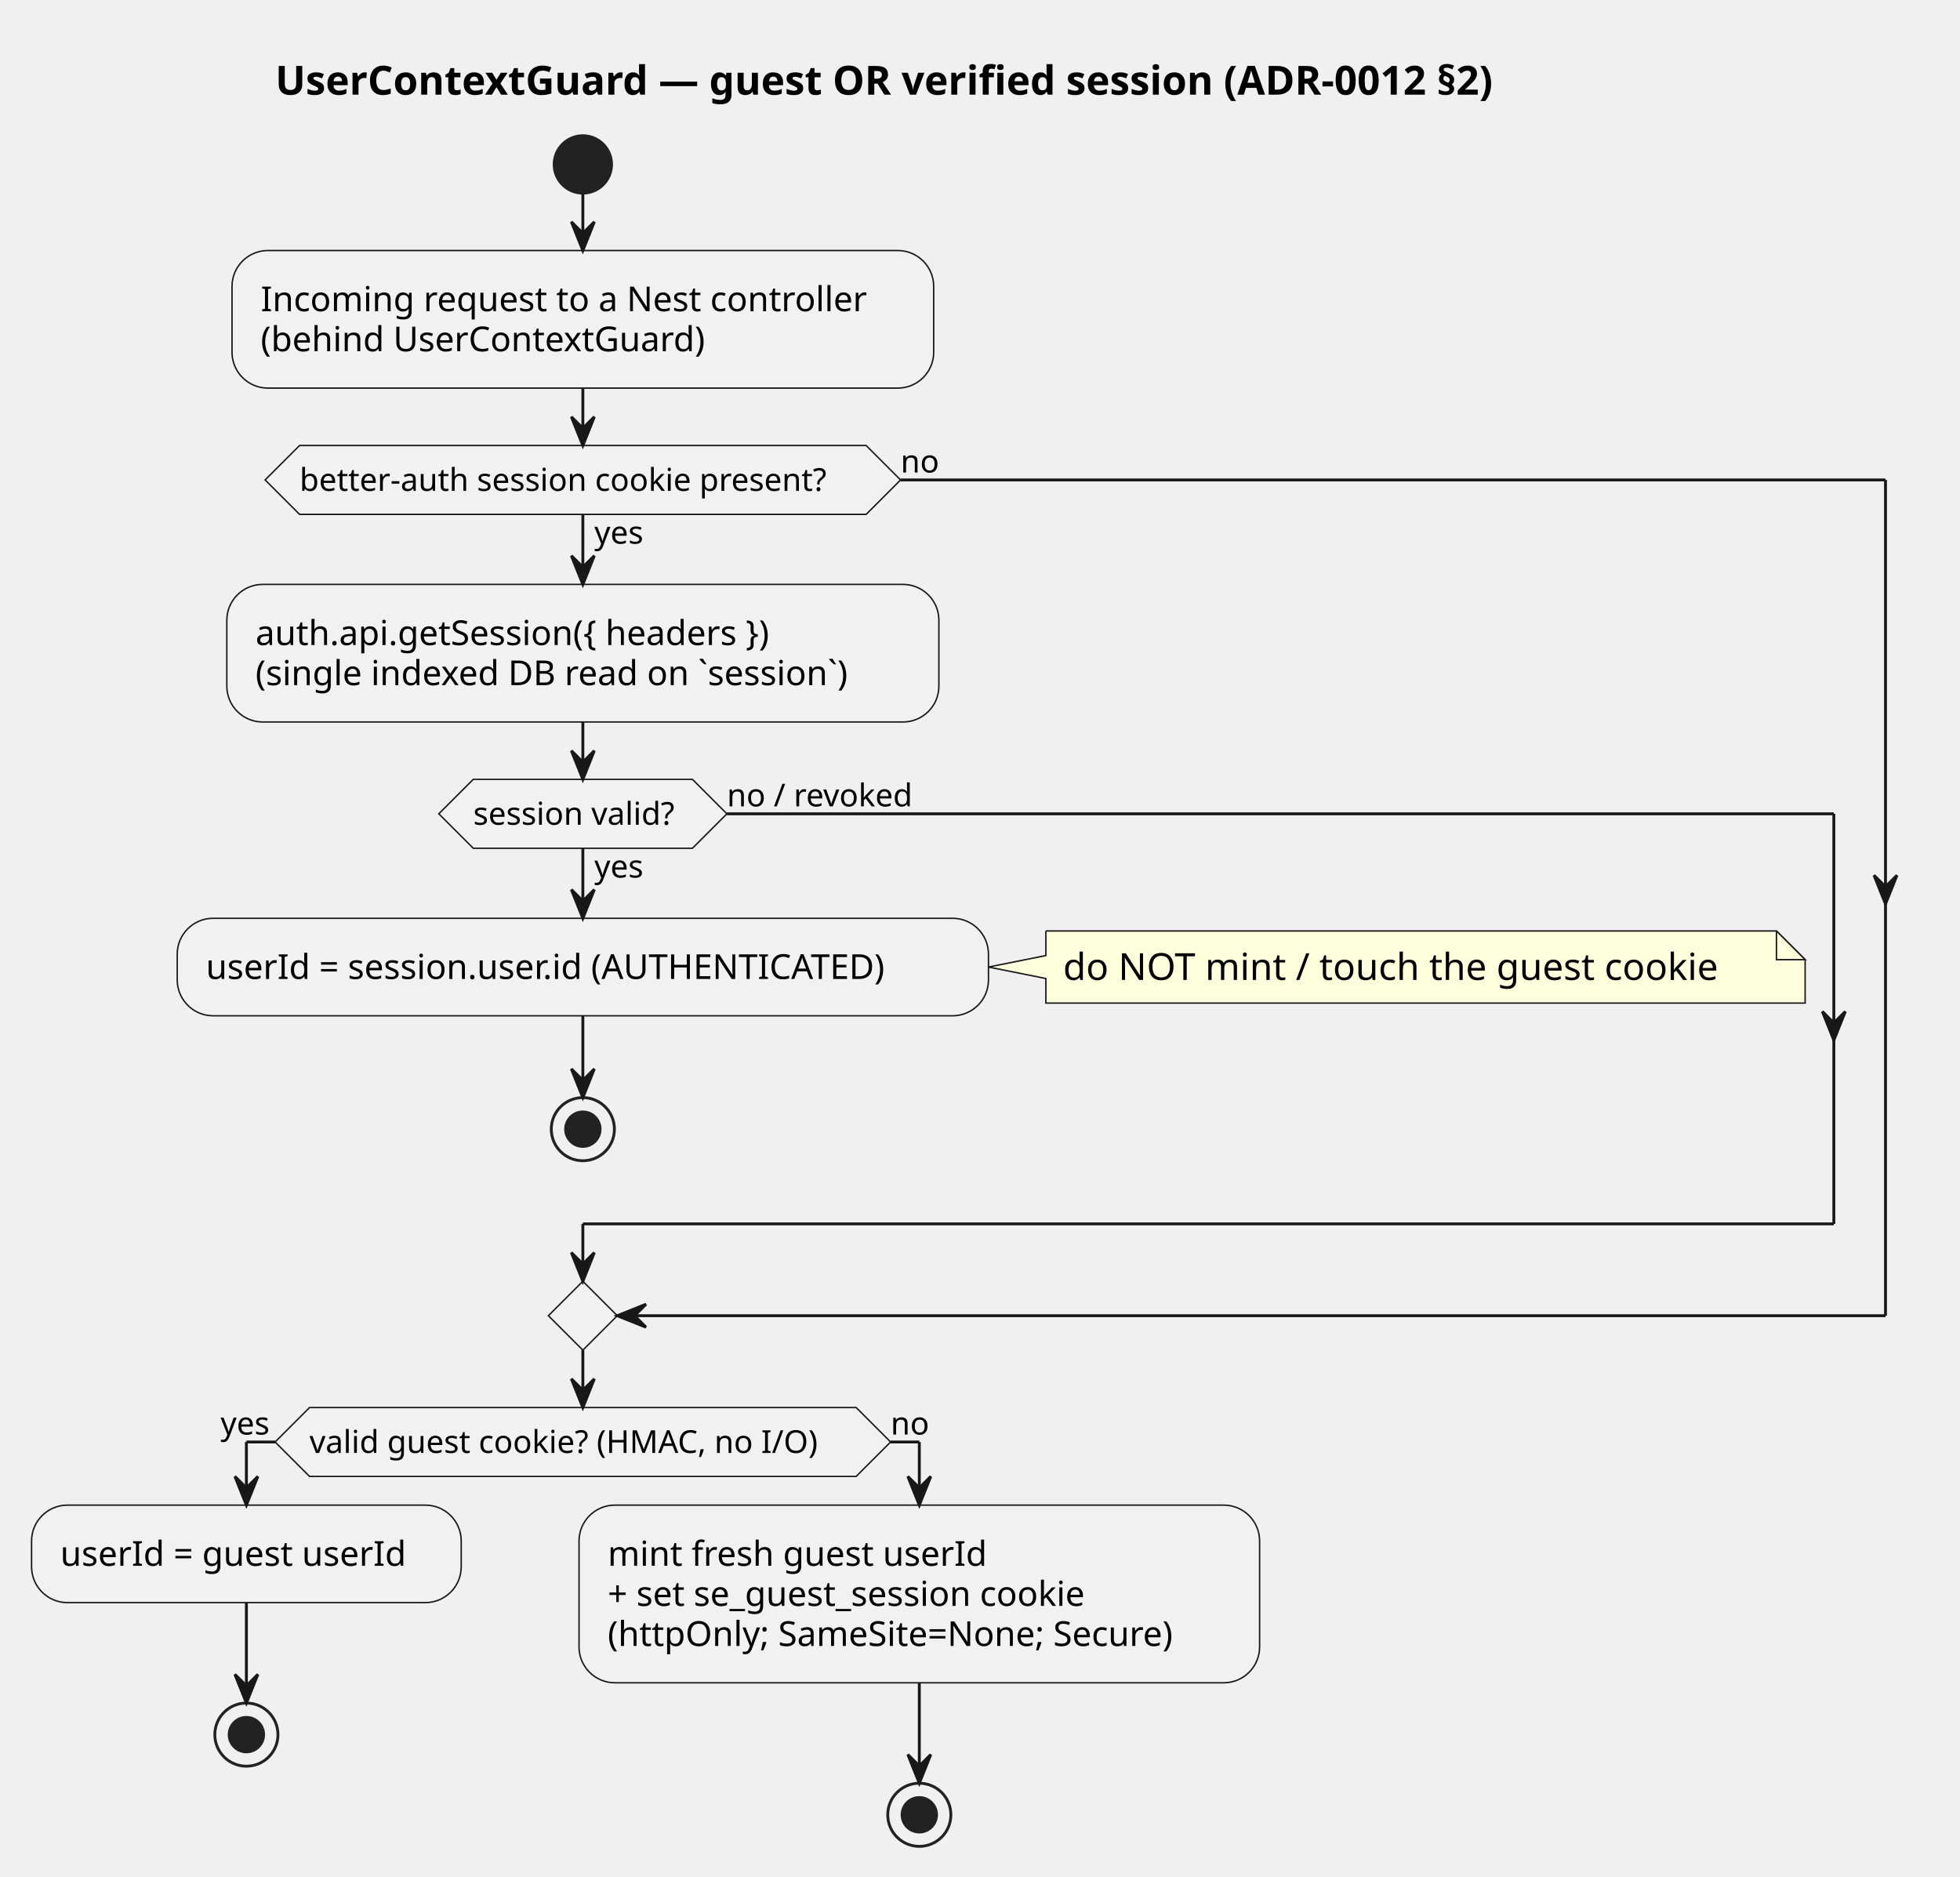
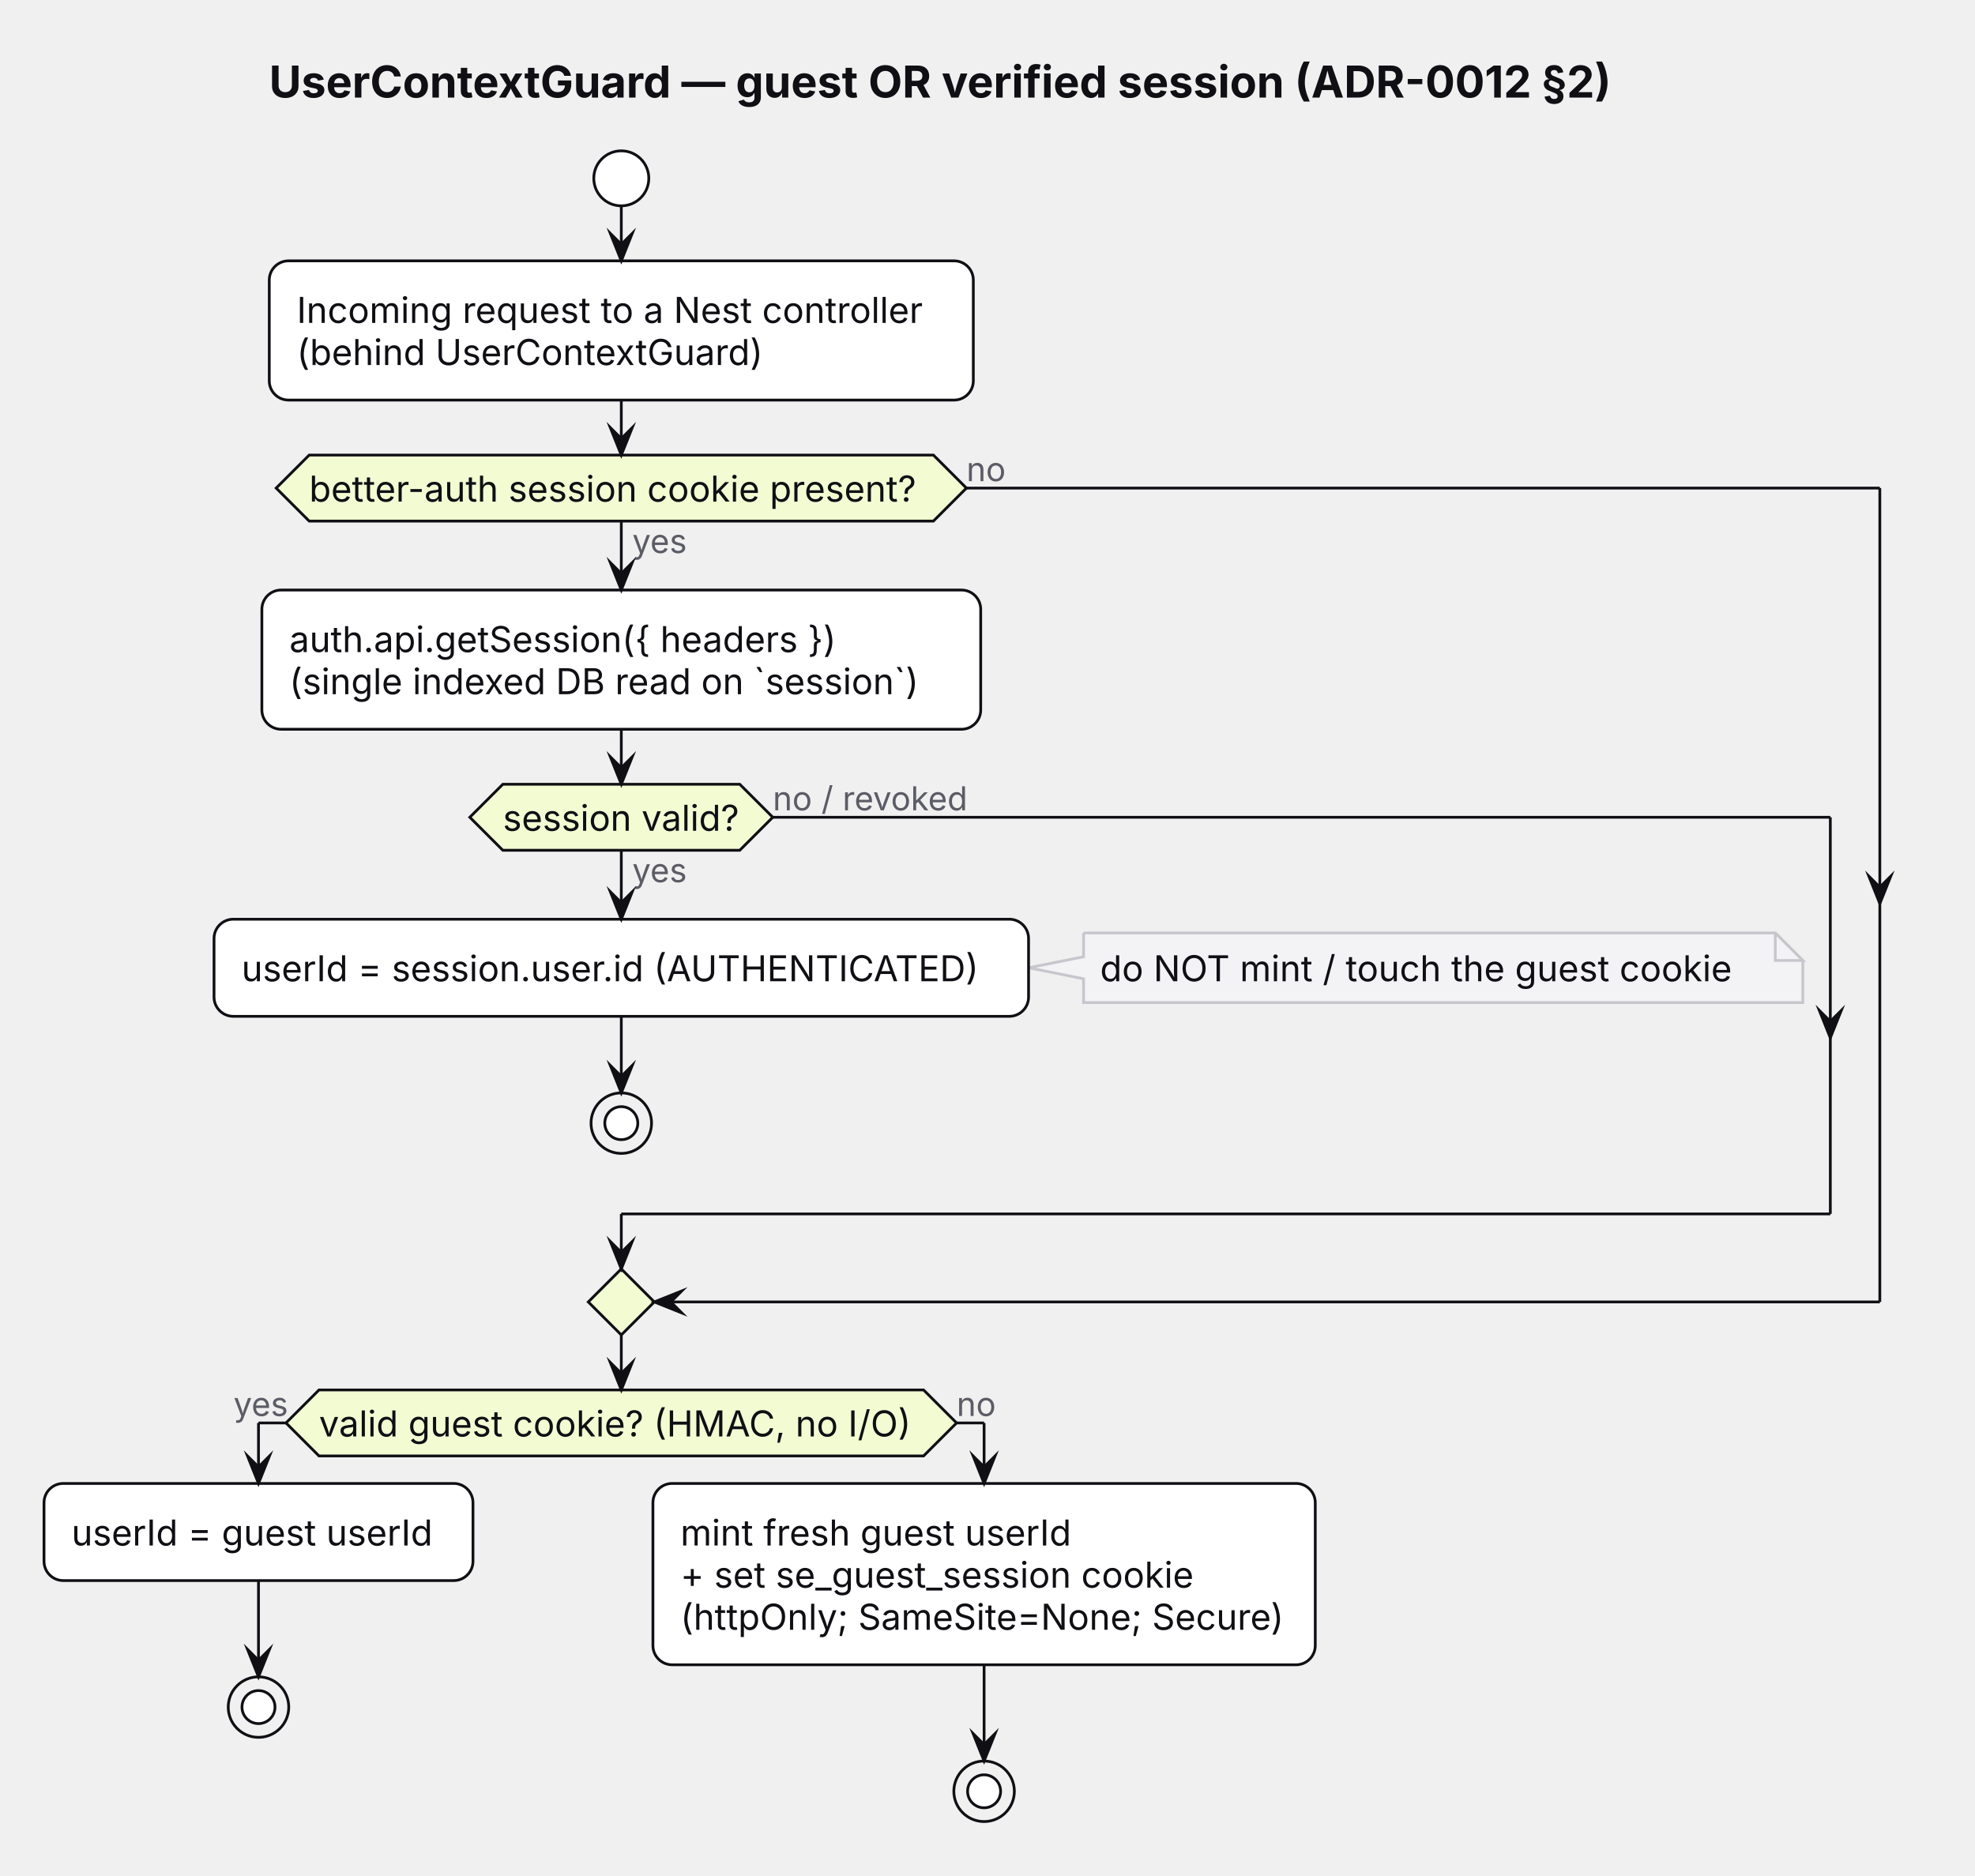
- <svg xmlns="http://www.w3.org/2000/svg" contentStyleType="text/css" height="654px" preserveAspectRatio="none" style="width:683px;height:654px;background:#FFFFFF;" version="1.1" viewBox="0 0 683 654" width="683px" zoomAndPan="magnify">
+ <svg xmlns="http://www.w3.org/2000/svg" contentStyleType="text/css" data-diagram-type="ACTIVITY" height="682px" preserveAspectRatio="none" style="width:718px;height:682px;background:#FFFFFF;" version="1.1" viewBox="0 0 718 682" width="718px" zoomAndPan="magnify">
  <defs />
  <g>
-     <text fill="#000000" font-family="sans-serif" font-size="14" font-weight="bold" lengthAdjust="spacing" textLength="488.168" x="95.935" y="32.995">UserContextGuard — guest OR verified session (ADR-0012 §2)</text>
-     <ellipse cx="203.106" cy="57.297" fill="#222222" rx="10" ry="10" style="stroke:#222222;stroke-width:1.0;" />
-     <rect fill="#F1F1F1" height="47.938" rx="12.5" ry="12.5" style="stroke:#181818;stroke-width:0.5;" width="244.508" x="80.852" y="87.297" />
-     <text fill="#000000" font-family="sans-serif" font-size="12" lengthAdjust="spacing" textLength="224.508" x="90.852" y="108.436">Incoming request to a Nest controller</text>
-     <text fill="#000000" font-family="sans-serif" font-size="12" lengthAdjust="spacing" textLength="165.721" x="90.852" y="122.404">(behind UserContextGuard)</text>
-     <rect fill="#F1F1F1" height="47.938" rx="12.5" ry="12.5" style="stroke:#181818;stroke-width:0.5;" width="248.129" x="79.041" y="203.637" />
-     <text fill="#000000" font-family="sans-serif" font-size="12" lengthAdjust="spacing" textLength="199.482" x="89.041" y="224.775">auth.api.getSession({ headers })</text>
-     <text fill="#000000" font-family="sans-serif" font-size="12" lengthAdjust="spacing" textLength="228.129" x="89.041" y="238.744">(single indexed DB read on `session`)</text>
-     <path d="M364.453,324.394 L364.453,332.961 L344.453,336.961 L364.453,340.961 L364.453,349.527 A0,0 0 0 0 364.453,349.527 L629.038,349.527 A0,0 0 0 0 629.038,349.527 L629.038,334.394 L619.038,324.394 L364.453,324.394 A0,0 0 0 0 364.453,324.394 " fill="#FEFFDD" style="stroke:#181818;stroke-width:0.5;" />
-     <path d="M619.038,324.394 L619.038,334.394 L629.038,334.394 L619.038,324.394 " fill="#FEFFDD" style="stroke:#181818;stroke-width:0.5;" />
-     <text fill="#000000" font-family="sans-serif" font-size="13" lengthAdjust="spacing" textLength="243.585" x="370.453" y="341.461">do NOT mint / touch the guest cookie</text>
-     <rect fill="#F1F1F1" height="33.969" rx="12.5" ry="12.5" style="stroke:#181818;stroke-width:0.5;" width="282.693" x="61.759" y="319.977" />
-     <text fill="#000000" font-family="sans-serif" font-size="12" lengthAdjust="spacing" textLength="262.693" x="71.759" y="341.115">userId = session.user.id  (AUTHENTICATED)</text>
-     <ellipse cx="203.106" cy="393.461" fill="none" rx="11" ry="11" style="stroke:#222222;stroke-width:1.0;" />
-     <ellipse cx="203.106" cy="393.461" fill="#222222" rx="6" ry="6" style="stroke:#222222;stroke-width:1.0;" />
-     <polygon fill="#F1F1F1" points="164.907,271.574,241.305,271.574,253.305,283.574,241.305,295.574,164.907,295.574,152.907,283.574,164.907,271.574" style="stroke:#181818;stroke-width:0.5;" />
-     <text fill="#000000" font-family="sans-serif" font-size="11" lengthAdjust="spacing" textLength="19.008" x="207.106" y="305.785">yes</text>
-     <text fill="#000000" font-family="sans-serif" font-size="11" lengthAdjust="spacing" textLength="76.398" x="164.907" y="287.382">session valid?</text>
-     <text fill="#000000" font-family="sans-serif" font-size="11" lengthAdjust="spacing" textLength="69.051" x="253.305" y="280.98">no / revoked</text>
-     <polygon fill="#F1F1F1" points="104.388,155.234,301.824,155.234,313.824,167.234,301.824,179.234,104.388,179.234,92.388,167.234,104.388,155.234" style="stroke:#181818;stroke-width:0.5;" />
-     <text fill="#000000" font-family="sans-serif" font-size="11" lengthAdjust="spacing" textLength="19.008" x="207.106" y="189.445">yes</text>
-     <text fill="#000000" font-family="sans-serif" font-size="11" lengthAdjust="spacing" textLength="197.436" x="104.388" y="171.042">better-auth session cookie present?</text>
-     <text fill="#000000" font-family="sans-serif" font-size="11" lengthAdjust="spacing" textLength="13.702" x="313.824" y="164.64">no</text>
-     <polygon fill="#F1F1F1" points="203.106,446.461,215.106,458.461,203.106,470.461,191.106,458.461,203.106,446.461" style="stroke:#181818;stroke-width:0.5;" />
-     <polygon fill="#F1F1F1" points="107.86,490.461,298.352,490.461,310.352,502.461,298.352,514.461,107.86,514.461,95.86,502.461,107.86,490.461" style="stroke:#181818;stroke-width:0.5;" />
-     <text fill="#000000" font-family="sans-serif" font-size="11" lengthAdjust="spacing" textLength="190.491" x="107.86" y="506.269">valid guest cookie? (HMAC, no I/O)</text>
-     <text fill="#000000" font-family="sans-serif" font-size="11" lengthAdjust="spacing" textLength="19.008" x="76.852" y="499.867">yes</text>
-     <text fill="#000000" font-family="sans-serif" font-size="11" lengthAdjust="spacing" textLength="13.702" x="310.352" y="499.867">no</text>
-     <rect fill="#F1F1F1" height="33.969" rx="12.5" ry="12.5" style="stroke:#181818;stroke-width:0.5;" width="149.721" x="11" y="524.461" />
-     <text fill="#000000" font-family="sans-serif" font-size="12" lengthAdjust="spacing" textLength="129.721" x="21" y="545.6">userId = guest userId</text>
-     <ellipse cx="85.86" cy="604.43" fill="none" rx="11" ry="11" style="stroke:#222222;stroke-width:1.0;" />
-     <ellipse cx="85.86" cy="604.43" fill="#222222" rx="6" ry="6" style="stroke:#222222;stroke-width:1.0;" />
-     <rect fill="#F1F1F1" height="61.906" rx="12.5" ry="12.5" style="stroke:#181818;stroke-width:0.5;" width="237.16" x="201.772" y="524.461" />
-     <text fill="#000000" font-family="sans-serif" font-size="12" lengthAdjust="spacing" textLength="140.068" x="211.772" y="545.6">mint fresh guest userId</text>
-     <text fill="#000000" font-family="sans-serif" font-size="12" lengthAdjust="spacing" textLength="182.402" x="211.772" y="559.568">+ set se_guest_session cookie</text>
-     <text fill="#000000" font-family="sans-serif" font-size="12" lengthAdjust="spacing" textLength="217.16" x="211.772" y="573.537">(httpOnly; SameSite=None; Secure)</text>
-     <ellipse cx="320.352" cy="632.367" fill="none" rx="11" ry="11" style="stroke:#222222;stroke-width:1.0;" />
-     <ellipse cx="320.352" cy="632.367" fill="#222222" rx="6" ry="6" style="stroke:#222222;stroke-width:1.0;" />
-     <line style="stroke:#181818;stroke-width:1.0;" x1="203.106" x2="203.106" y1="67.297" y2="87.297" />
-     <polygon fill="#181818" points="199.106,77.297,203.106,87.297,207.106,77.297,203.106,81.297" style="stroke:#181818;stroke-width:1.0;" />
-     <line style="stroke:#181818;stroke-width:1.0;" x1="203.106" x2="203.106" y1="353.945" y2="382.461" />
-     <polygon fill="#181818" points="199.106,372.461,203.106,382.461,207.106,372.461,203.106,376.461" style="stroke:#181818;stroke-width:1.0;" />
-     <line style="stroke:#181818;stroke-width:1.0;" x1="203.106" x2="203.106" y1="295.574" y2="319.977" />
-     <polygon fill="#181818" points="199.106,309.977,203.106,319.977,207.106,309.977,203.106,313.977" style="stroke:#181818;stroke-width:1.0;" />
-     <line style="stroke:#181818;stroke-width:1.0;" x1="253.305" x2="639.038" y1="283.574" y2="283.574" />
-     <polygon fill="#181818" points="635.038,352.461,639.038,362.461,643.038,352.461,639.038,356.461" style="stroke:#181818;stroke-width:1.0;" />
-     <line style="stroke:#181818;stroke-width:1.0;" x1="639.038" x2="639.038" y1="283.574" y2="426.461" />
-     <line style="stroke:#181818;stroke-width:1.0;" x1="639.038" x2="203.106" y1="426.461" y2="426.461" />
-     <line style="stroke:#181818;stroke-width:1.0;" x1="203.106" x2="203.106" y1="426.461" y2="446.461" />
-     <polygon fill="#181818" points="199.106,436.461,203.106,446.461,207.106,436.461,203.106,440.461" style="stroke:#181818;stroke-width:1.0;" />
-     <line style="stroke:#181818;stroke-width:1.0;" x1="203.106" x2="203.106" y1="251.574" y2="271.574" />
-     <polygon fill="#181818" points="199.106,261.574,203.106,271.574,207.106,261.574,203.106,265.574" style="stroke:#181818;stroke-width:1.0;" />
-     <line style="stroke:#181818;stroke-width:1.0;" x1="203.106" x2="203.106" y1="179.234" y2="203.637" />
-     <polygon fill="#181818" points="199.106,193.637,203.106,203.637,207.106,193.637,203.106,197.637" style="stroke:#181818;stroke-width:1.0;" />
-     <line style="stroke:#181818;stroke-width:1.0;" x1="313.824" x2="657.038" y1="167.234" y2="167.234" />
-     <polygon fill="#181818" points="653.038,304.992,657.038,314.992,661.038,304.992,657.038,308.992" style="stroke:#181818;stroke-width:1.0;" />
-     <line style="stroke:#181818;stroke-width:1.0;" x1="657.038" x2="657.038" y1="167.234" y2="458.461" />
-     <line style="stroke:#181818;stroke-width:1.0;" x1="657.038" x2="215.106" y1="458.461" y2="458.461" />
-     <polygon fill="#181818" points="225.106,454.461,215.106,458.461,225.106,462.461,221.106,458.461" style="stroke:#181818;stroke-width:1.0;" />
-     <line style="stroke:#181818;stroke-width:1.0;" x1="203.106" x2="203.106" y1="135.234" y2="155.234" />
-     <polygon fill="#181818" points="199.106,145.234,203.106,155.234,207.106,145.234,203.106,149.234" style="stroke:#181818;stroke-width:1.0;" />
-     <line style="stroke:#181818;stroke-width:1.0;" x1="85.86" x2="85.86" y1="558.43" y2="593.43" />
-     <polygon fill="#181818" points="81.86,583.43,85.86,593.43,89.86,583.43,85.86,587.43" style="stroke:#181818;stroke-width:1.0;" />
-     <line style="stroke:#181818;stroke-width:1.0;" x1="320.352" x2="320.352" y1="586.367" y2="621.367" />
-     <polygon fill="#181818" points="316.352,611.367,320.352,621.367,324.352,611.367,320.352,615.367" style="stroke:#181818;stroke-width:1.0;" />
-     <line style="stroke:#181818;stroke-width:1.0;" x1="95.86" x2="85.86" y1="502.461" y2="502.461" />
-     <line style="stroke:#181818;stroke-width:1.0;" x1="85.86" x2="85.86" y1="502.461" y2="524.461" />
-     <polygon fill="#181818" points="81.86,514.461,85.86,524.461,89.86,514.461,85.86,518.461" style="stroke:#181818;stroke-width:1.0;" />
-     <line style="stroke:#181818;stroke-width:1.0;" x1="310.352" x2="320.352" y1="502.461" y2="502.461" />
-     <line style="stroke:#181818;stroke-width:1.0;" x1="320.352" x2="320.352" y1="502.461" y2="524.461" />
-     <polygon fill="#181818" points="316.352,514.461,320.352,524.461,324.352,514.461,320.352,518.461" style="stroke:#181818;stroke-width:1.0;" />
-     <line style="stroke:#181818;stroke-width:1.0;" x1="203.106" x2="203.106" y1="470.461" y2="490.461" />
-     <polygon fill="#181818" points="199.106,480.461,203.106,490.461,207.106,480.461,203.106,484.461" style="stroke:#181818;stroke-width:1.0;" />
+     <g class="title" data-source-line="4">
+       <text fill="#0F0F14" font-family="'Geist, system-ui, -apple-system, Segoe UI, sans-serif'" font-size="16" font-weight="700" lengthAdjust="spacing" textLength="520.727" x="97.837" y="35.469">UserContextGuard — guest OR verified session (ADR-0012 §2)</text>
+     </g>
+     <ellipse cx="225.868" cy="64.844" fill="#FFFFFF" rx="10" ry="10" style="stroke:#0F0F14;stroke-width:1;" />
+     <rect fill="#FFFFFF" height="50.621" rx="7" ry="7" style="stroke:#0F0F14;stroke-width:1;" width="255.955" x="97.89" y="94.844" />
+     <text fill="#0F0F14" font-family="'Geist, system-ui, -apple-system, Segoe UI, sans-serif'" font-size="13" lengthAdjust="spacing" textLength="235.955" x="107.89" y="117.412">Incoming request to a Nest controller</text>
+     <text fill="#0F0F14" font-family="'Geist, system-ui, -apple-system, Segoe UI, sans-serif'" font-size="13" lengthAdjust="spacing" textLength="172.396" x="107.89" y="132.723">(behind UserContextGuard)</text>
+     <rect fill="#FFFFFF" height="50.621" rx="7" ry="7" style="stroke:#0F0F14;stroke-width:1;" width="261.325" x="95.205" y="214.531" />
+     <text fill="#0F0F14" font-family="'Geist, system-ui, -apple-system, Segoe UI, sans-serif'" font-size="13" lengthAdjust="spacing" textLength="198.041" x="105.205" y="237.1">auth.api.getSession({ headers })</text>
+     <text fill="#0F0F14" font-family="'Geist, system-ui, -apple-system, Segoe UI, sans-serif'" font-size="13" lengthAdjust="spacing" textLength="241.325" x="105.205" y="252.41">(single indexed DB read on `session`)</text>
+     <path d="M393.926,339.219 L393.926,347.874 L373.926,351.874 L393.926,355.874 L393.926,364.529 A0,0 0 0 0 393.926,364.529 L655.401,364.529 A0,0 0 0 0 655.401,364.529 L655.401,349.219 L645.401,339.219 L393.926,339.219 A0,0 0 0 0 393.926,339.219" fill="#F3F3F5" style="stroke:#C6C6CC;stroke-width:1;" />
+     <path d="M645.401,339.219 L645.401,349.219 L655.401,349.219 L645.401,339.219" fill="#F3F3F5" style="stroke:#C6C6CC;stroke-width:1;" />
+     <text fill="#0F0F14" font-family="'Geist, system-ui, -apple-system, Segoe UI, sans-serif'" font-size="13" lengthAdjust="spacing" textLength="240.475" x="399.926" y="356.787">do NOT mint / touch the guest cookie</text>
+     <rect fill="#FFFFFF" height="35.31" rx="7" ry="7" style="stroke:#0F0F14;stroke-width:1;" width="296.117" x="77.809" y="334.219" />
+     <text fill="#0F0F14" font-family="'Geist, system-ui, -apple-system, Segoe UI, sans-serif'" font-size="13" lengthAdjust="spacing" textLength="276.117" x="87.809" y="356.787">userId = session.user.id  (AUTHENTICATED)</text>
+     <ellipse cx="225.868" cy="408.374" fill="none" rx="11" ry="11" style="stroke:#0F0F14;stroke-width:1;" />
+     <ellipse cx="225.868" cy="408.374" fill="#FFFFFF" rx="6" ry="6" style="stroke:#0F0F14;stroke-width:1;" />
+     <polygon fill="#F2FBD2" points="182.799,285.152,268.937,285.152,280.937,297.152,268.937,309.152,182.799,309.152,170.799,297.152,182.799,285.152" style="stroke:#0F0F14;stroke-width:1;stroke-linejoin:miter;stroke-miterlimit:10;" />
+     <text fill="#5C5C66" font-family="'Geist, system-ui, -apple-system, Segoe UI, sans-serif'" font-size="12" lengthAdjust="spacing" textLength="19.072" x="229.868" y="320.754">yes</text>
+     <text fill="#0F0F14" font-family="'Geist, system-ui, -apple-system, Segoe UI, sans-serif'" font-size="13" lengthAdjust="spacing" textLength="86.138" x="182.799" y="302.065">session valid?</text>
+     <text fill="#5C5C66" font-family="'Geist, system-ui, -apple-system, Segoe UI, sans-serif'" font-size="12" lengthAdjust="spacing" textLength="75.135" x="280.937" y="294.621">no / revoked</text>
+     <polygon fill="#F2FBD2" points="112.397,165.465,339.338,165.465,351.338,177.465,339.338,189.465,112.397,189.465,100.397,177.465,112.397,165.465" style="stroke:#0F0F14;stroke-width:1;stroke-linejoin:miter;stroke-miterlimit:10;" />
+     <text fill="#5C5C66" font-family="'Geist, system-ui, -apple-system, Segoe UI, sans-serif'" font-size="12" lengthAdjust="spacing" textLength="19.072" x="229.868" y="201.066">yes</text>
+     <text fill="#0F0F14" font-family="'Geist, system-ui, -apple-system, Segoe UI, sans-serif'" font-size="13" lengthAdjust="spacing" textLength="226.941" x="112.397" y="182.378">better-auth session cookie present?</text>
+     <text fill="#5C5C66" font-family="'Geist, system-ui, -apple-system, Segoe UI, sans-serif'" font-size="12" lengthAdjust="spacing" textLength="14.818" x="351.338" y="174.934">no</text>
+     <polygon fill="#F2FBD2" points="225.868,461.374,237.868,473.374,225.868,485.374,213.868,473.374,225.868,461.374" style="stroke:#0F0F14;stroke-width:1;stroke-linejoin:miter;stroke-miterlimit:10;" />
+     <polygon fill="#F2FBD2" points="115.974,505.374,335.762,505.374,347.762,517.374,335.762,529.374,115.974,529.374,103.974,517.374,115.974,505.374" style="stroke:#0F0F14;stroke-width:1;stroke-linejoin:miter;stroke-miterlimit:10;" />
+     <text fill="#0F0F14" font-family="'Geist, system-ui, -apple-system, Segoe UI, sans-serif'" font-size="13" lengthAdjust="spacing" textLength="219.788" x="115.974" y="522.287">valid guest cookie? (HMAC, no I/O)</text>
+     <text fill="#5C5C66" font-family="'Geist, system-ui, -apple-system, Segoe UI, sans-serif'" font-size="12" lengthAdjust="spacing" textLength="19.072" x="84.902" y="514.843">yes</text>
+     <text fill="#5C5C66" font-family="'Geist, system-ui, -apple-system, Segoe UI, sans-serif'" font-size="12" lengthAdjust="spacing" textLength="14.818" x="347.762" y="514.843">no</text>
+     <rect fill="#FFFFFF" height="35.31" rx="7" ry="7" style="stroke:#0F0F14;stroke-width:1;" width="155.948" x="16" y="539.374" />
+     <text fill="#0F0F14" font-family="'Geist, system-ui, -apple-system, Segoe UI, sans-serif'" font-size="13" lengthAdjust="spacing" textLength="135.948" x="26" y="561.942">userId = guest userId</text>
+     <ellipse cx="93.974" cy="620.685" fill="none" rx="11" ry="11" style="stroke:#0F0F14;stroke-width:1;" />
+     <ellipse cx="93.974" cy="620.685" fill="#FFFFFF" rx="6" ry="6" style="stroke:#0F0F14;stroke-width:1;" />
+     <rect fill="#FFFFFF" height="65.932" rx="7" ry="7" style="stroke:#0F0F14;stroke-width:1;" width="240.791" x="237.366" y="539.374" />
+     <text fill="#0F0F14" font-family="'Geist, system-ui, -apple-system, Segoe UI, sans-serif'" font-size="13" lengthAdjust="spacing" textLength="147.291" x="247.366" y="561.942">mint fresh guest userId</text>
+     <text fill="#0F0F14" font-family="'Geist, system-ui, -apple-system, Segoe UI, sans-serif'" font-size="13" lengthAdjust="spacing" textLength="191.344" x="247.366" y="577.253">+ set se_guest_session cookie</text>
+     <text fill="#0F0F14" font-family="'Geist, system-ui, -apple-system, Segoe UI, sans-serif'" font-size="13" lengthAdjust="spacing" textLength="220.791" x="247.366" y="592.563">(httpOnly; SameSite=None; Secure)</text>
+     <ellipse cx="357.762" cy="651.306" fill="none" rx="11" ry="11" style="stroke:#0F0F14;stroke-width:1;" />
+     <ellipse cx="357.762" cy="651.306" fill="#FFFFFF" rx="6" ry="6" style="stroke:#0F0F14;stroke-width:1;" />
+     <line style="stroke:#0F0F14;stroke-width:1;" x1="225.868" x2="225.868" y1="74.844" y2="94.844" />
+     <polygon fill="#0F0F14" points="221.868,84.844,225.868,94.844,229.868,84.844,225.868,88.844" style="stroke:#0F0F14;stroke-width:1;stroke-linejoin:miter;stroke-miterlimit:10;" />
+     <line style="stroke:#0F0F14;stroke-width:1;" x1="225.868" x2="225.868" y1="369.529" y2="397.374" />
+     <polygon fill="#0F0F14" points="221.868,387.374,225.868,397.374,229.868,387.374,225.868,391.374" style="stroke:#0F0F14;stroke-width:1;stroke-linejoin:miter;stroke-miterlimit:10;" />
+     <line style="stroke:#0F0F14;stroke-width:1;" x1="225.868" x2="225.868" y1="309.152" y2="334.219" />
+     <polygon fill="#0F0F14" points="221.868,324.219,225.868,334.219,229.868,324.219,225.868,328.219" style="stroke:#0F0F14;stroke-width:1;stroke-linejoin:miter;stroke-miterlimit:10;" />
+     <line style="stroke:#0F0F14;stroke-width:1;" x1="280.937" x2="665.401" y1="297.152" y2="297.152" />
+     <polygon fill="#0F0F14" points="661.401,367.374,665.401,377.374,669.401,367.374,665.401,371.374" style="stroke:#0F0F14;stroke-width:1;stroke-linejoin:miter;stroke-miterlimit:10;" />
+     <line style="stroke:#0F0F14;stroke-width:1;" x1="665.401" x2="665.401" y1="297.152" y2="441.374" />
+     <line style="stroke:#0F0F14;stroke-width:1;" x1="665.401" x2="225.868" y1="441.374" y2="441.374" />
+     <line style="stroke:#0F0F14;stroke-width:1;" x1="225.868" x2="225.868" y1="441.374" y2="461.374" />
+     <polygon fill="#0F0F14" points="221.868,451.374,225.868,461.374,229.868,451.374,225.868,455.374" style="stroke:#0F0F14;stroke-width:1;stroke-linejoin:miter;stroke-miterlimit:10;" />
+     <line style="stroke:#0F0F14;stroke-width:1;" x1="225.868" x2="225.868" y1="265.152" y2="285.152" />
+     <polygon fill="#0F0F14" points="221.868,275.152,225.868,285.152,229.868,275.152,225.868,279.152" style="stroke:#0F0F14;stroke-width:1;stroke-linejoin:miter;stroke-miterlimit:10;" />
+     <line style="stroke:#0F0F14;stroke-width:1;" x1="225.868" x2="225.868" y1="189.465" y2="214.531" />
+     <polygon fill="#0F0F14" points="221.868,204.531,225.868,214.531,229.868,204.531,225.868,208.531" style="stroke:#0F0F14;stroke-width:1;stroke-linejoin:miter;stroke-miterlimit:10;" />
+     <line style="stroke:#0F0F14;stroke-width:1;" x1="351.338" x2="683.401" y1="177.465" y2="177.465" />
+     <polygon fill="#0F0F14" points="679.401,318.563,683.401,328.563,687.401,318.563,683.401,322.563" style="stroke:#0F0F14;stroke-width:1;stroke-linejoin:miter;stroke-miterlimit:10;" />
+     <line style="stroke:#0F0F14;stroke-width:1;" x1="683.401" x2="683.401" y1="177.465" y2="473.374" />
+     <line style="stroke:#0F0F14;stroke-width:1;" x1="683.401" x2="237.868" y1="473.374" y2="473.374" />
+     <polygon fill="#0F0F14" points="247.868,469.374,237.868,473.374,247.868,477.374,243.868,473.374" style="stroke:#0F0F14;stroke-width:1;stroke-linejoin:miter;stroke-miterlimit:10;" />
+     <line style="stroke:#0F0F14;stroke-width:1;" x1="225.868" x2="225.868" y1="145.465" y2="165.465" />
+     <polygon fill="#0F0F14" points="221.868,155.465,225.868,165.465,229.868,155.465,225.868,159.465" style="stroke:#0F0F14;stroke-width:1;stroke-linejoin:miter;stroke-miterlimit:10;" />
+     <line style="stroke:#0F0F14;stroke-width:1;" x1="93.974" x2="93.974" y1="574.685" y2="609.685" />
+     <polygon fill="#0F0F14" points="89.974,599.685,93.974,609.685,97.974,599.685,93.974,603.685" style="stroke:#0F0F14;stroke-width:1;stroke-linejoin:miter;stroke-miterlimit:10;" />
+     <line style="stroke:#0F0F14;stroke-width:1;" x1="357.762" x2="357.762" y1="605.306" y2="640.306" />
+     <polygon fill="#0F0F14" points="353.762,630.306,357.762,640.306,361.762,630.306,357.762,634.306" style="stroke:#0F0F14;stroke-width:1;stroke-linejoin:miter;stroke-miterlimit:10;" />
+     <line style="stroke:#0F0F14;stroke-width:1;" x1="103.974" x2="93.974" y1="517.374" y2="517.374" />
+     <line style="stroke:#0F0F14;stroke-width:1;" x1="93.974" x2="93.974" y1="517.374" y2="539.374" />
+     <polygon fill="#0F0F14" points="89.974,529.374,93.974,539.374,97.974,529.374,93.974,533.374" style="stroke:#0F0F14;stroke-width:1;stroke-linejoin:miter;stroke-miterlimit:10;" />
+     <line style="stroke:#0F0F14;stroke-width:1;" x1="347.762" x2="357.762" y1="517.374" y2="517.374" />
+     <line style="stroke:#0F0F14;stroke-width:1;" x1="357.762" x2="357.762" y1="517.374" y2="539.374" />
+     <polygon fill="#0F0F14" points="353.762,529.374,357.762,539.374,361.762,529.374,357.762,533.374" style="stroke:#0F0F14;stroke-width:1;stroke-linejoin:miter;stroke-miterlimit:10;" />
+     <line style="stroke:#0F0F14;stroke-width:1;" x1="225.868" x2="225.868" y1="485.374" y2="505.374" />
+     <polygon fill="#0F0F14" points="221.868,495.374,225.868,505.374,229.868,495.374,225.868,499.374" style="stroke:#0F0F14;stroke-width:1;stroke-linejoin:miter;stroke-miterlimit:10;" />
  </g>
</svg>
